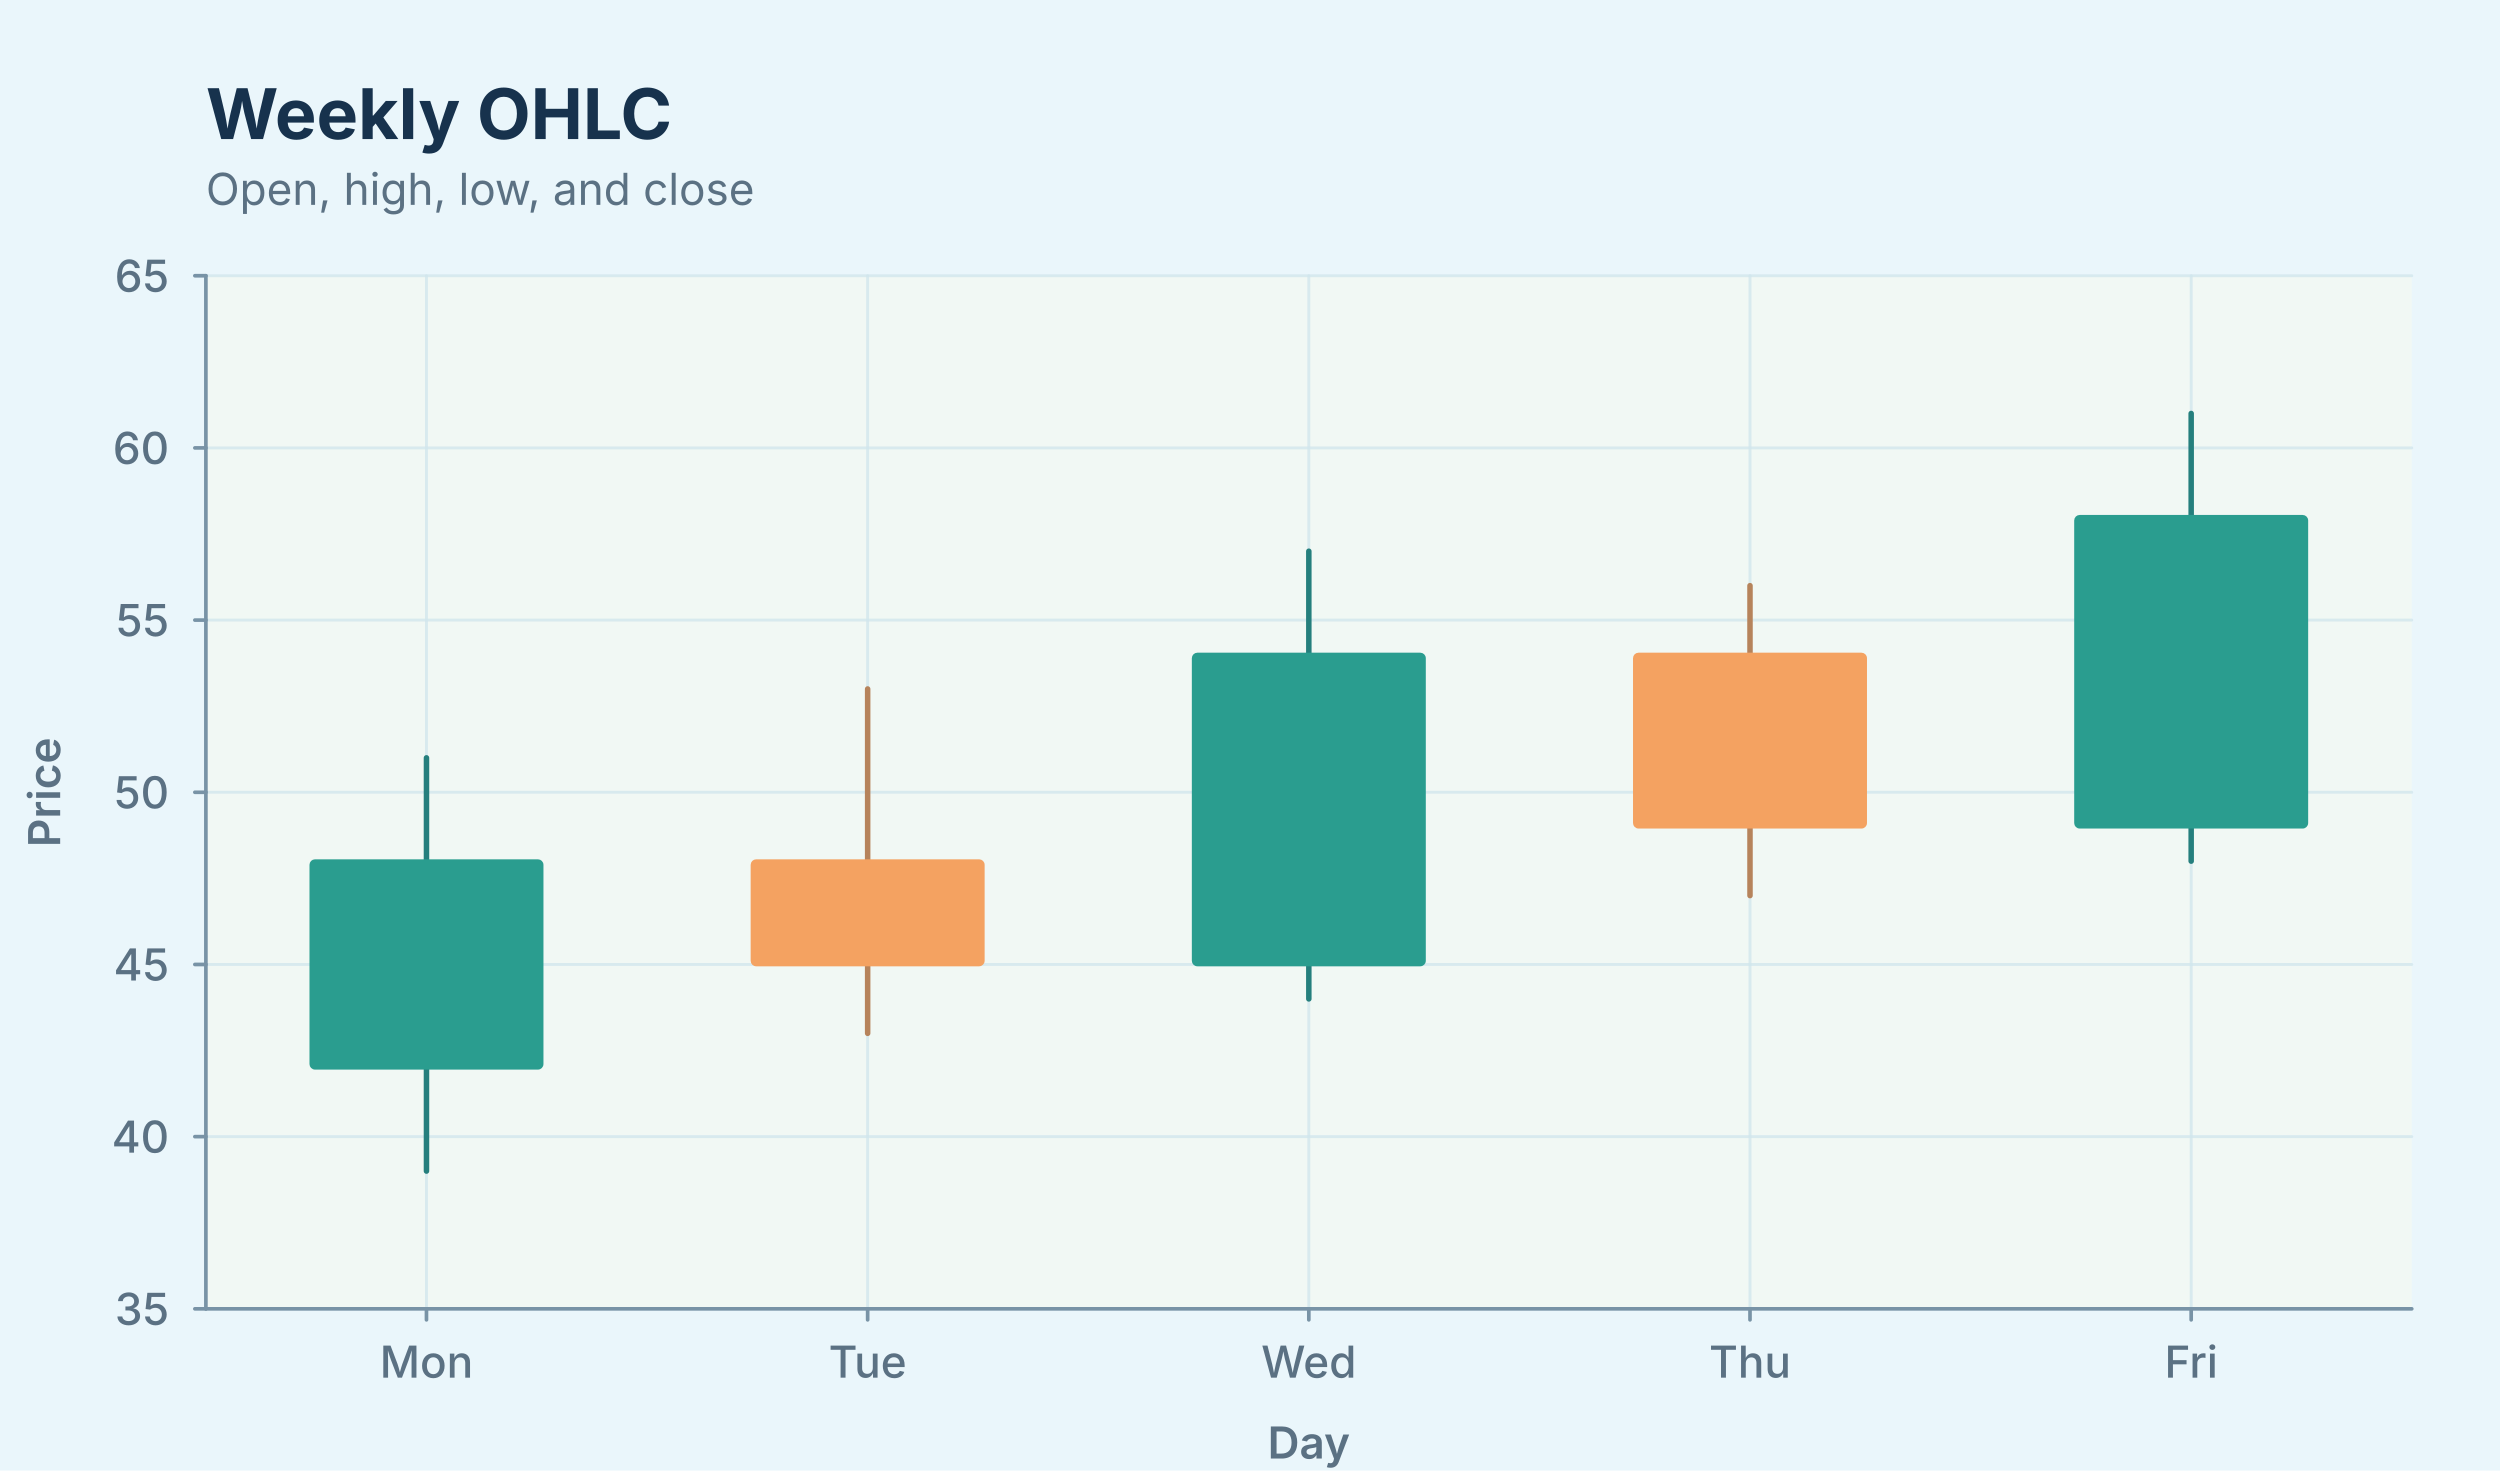
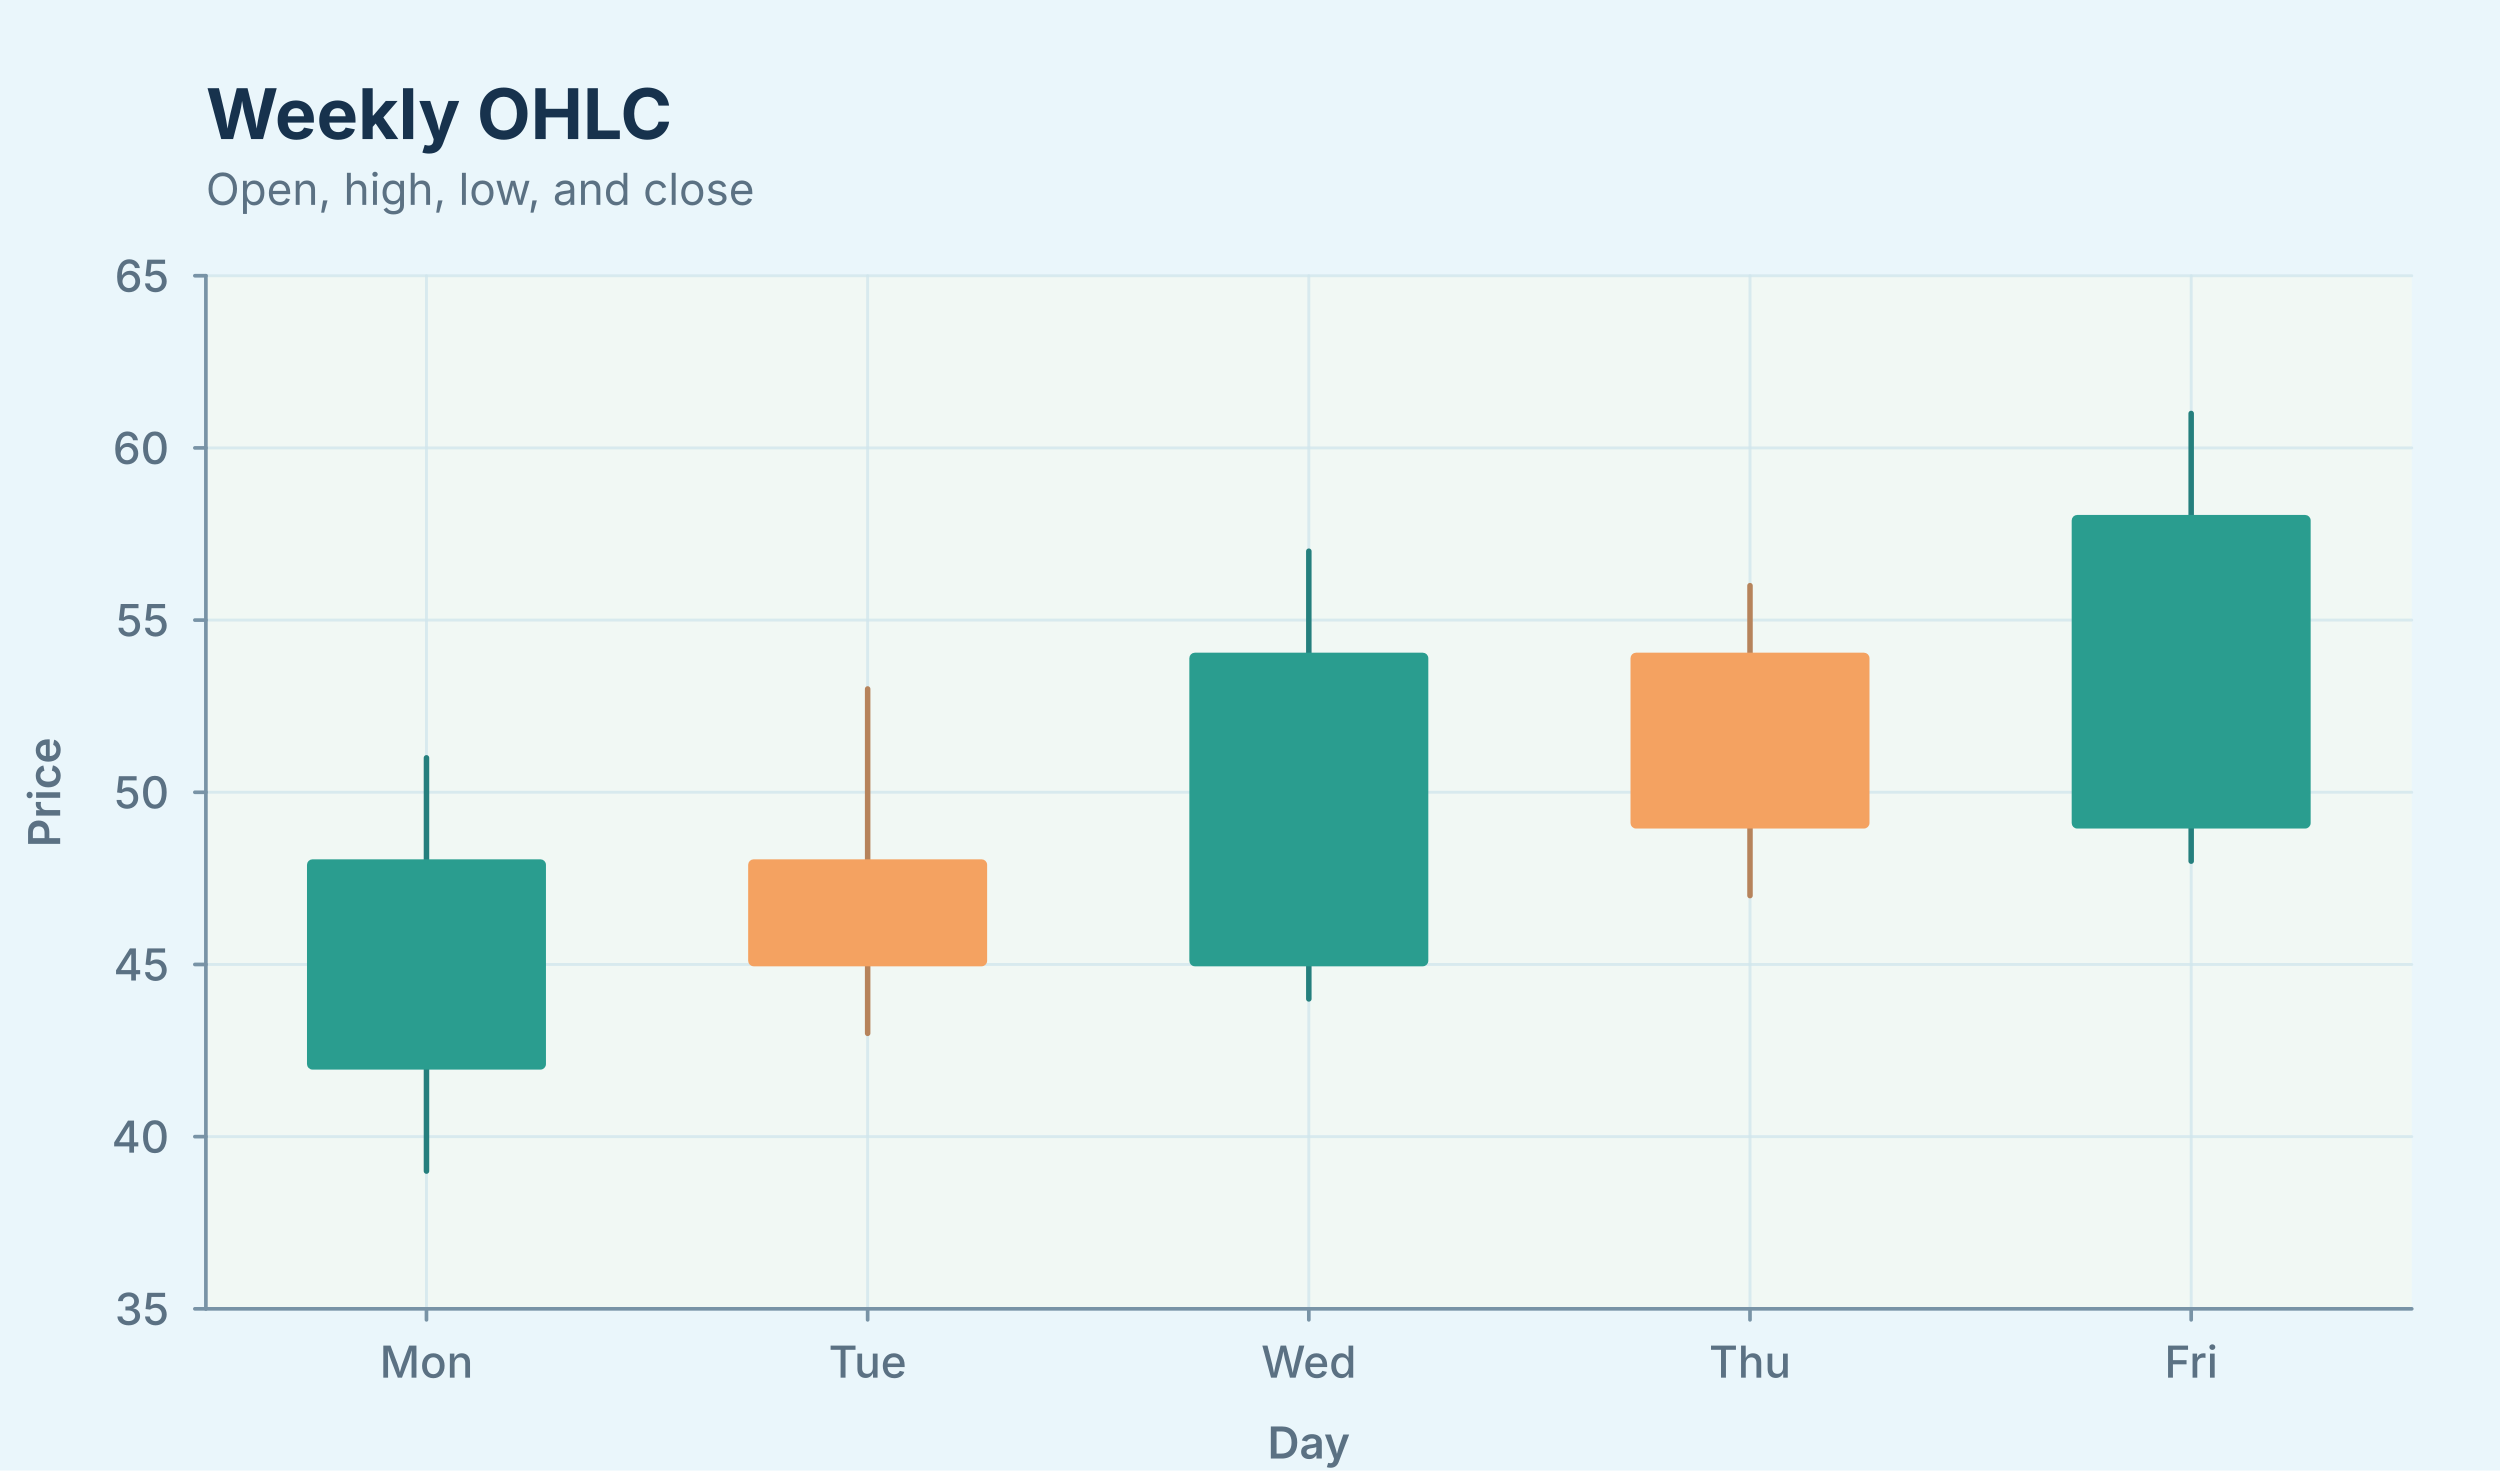
<svg xmlns="http://www.w3.org/2000/svg" width="680" height="400" viewBox="0 0 680 400" role="img" aria-labelledby="title description">
  <defs>
    <clipPath id="clip-1">
      <rect x="56" y="75" width="600" height="281" />
    </clipPath>
  </defs>
  <rect width="100%" height="100%" fill="#eaf6fb" />
  <g data-scene-node="scene:root">
    <rect data-scene-node="chart:panel" x="56" y="75" width="600" height="281" rx="0" fill="#f1f8f4" />
    <line data-scene-node="axis-x:grid:0" opacity="0.75" x1="116" y1="75" x2="116" y2="356" fill="none" stroke="#d0e5ec" stroke-width="0.8" stroke-linecap="round" />
    <line data-scene-node="axis-x:grid:1" opacity="0.75" x1="236" y1="75" x2="236" y2="356" fill="none" stroke="#d0e5ec" stroke-width="0.8" stroke-linecap="round" />
    <line data-scene-node="axis-x:grid:2" opacity="0.75" x1="356" y1="75" x2="356" y2="356" fill="none" stroke="#d0e5ec" stroke-width="0.8" stroke-linecap="round" />
    <line data-scene-node="axis-x:grid:3" opacity="0.75" x1="476" y1="75" x2="476" y2="356" fill="none" stroke="#d0e5ec" stroke-width="0.8" stroke-linecap="round" />
    <line data-scene-node="axis-x:grid:4" opacity="0.75" x1="596" y1="75" x2="596" y2="356" fill="none" stroke="#d0e5ec" stroke-width="0.8" stroke-linecap="round" />
    <line data-scene-node="axis-y:grid:1" opacity="0.75" x1="56" y1="309.167" x2="656" y2="309.167" fill="none" stroke="#d0e5ec" stroke-width="0.8" stroke-linecap="round" />
    <line data-scene-node="axis-y:grid:2" opacity="0.75" x1="56" y1="262.333" x2="656" y2="262.333" fill="none" stroke="#d0e5ec" stroke-width="0.8" stroke-linecap="round" />
    <line data-scene-node="axis-y:grid:3" opacity="0.75" x1="56" y1="215.5" x2="656" y2="215.5" fill="none" stroke="#d0e5ec" stroke-width="0.8" stroke-linecap="round" />
    <line data-scene-node="axis-y:grid:4" opacity="0.75" x1="56" y1="168.667" x2="656" y2="168.667" fill="none" stroke="#d0e5ec" stroke-width="0.8" stroke-linecap="round" />
    <line data-scene-node="axis-y:grid:5" opacity="0.75" x1="56" y1="121.833" x2="656" y2="121.833" fill="none" stroke="#d0e5ec" stroke-width="0.8" stroke-linecap="round" />
    <line data-scene-node="axis-y:grid:6" opacity="0.75" x1="56" y1="75" x2="656" y2="75" fill="none" stroke="#d0e5ec" stroke-width="0.8" stroke-linecap="round" />
    <g data-scene-node="layer-0:group" clip-path="url(#clip-1)">
      <line data-scene-node="layer-0:wick:0" x1="116" y1="206.133" x2="116" y2="318.533" fill="none" stroke="#257f7d" stroke-width="1.5" stroke-linecap="round" />
      <line data-scene-node="layer-0:wick:1" x1="236" y1="187.4" x2="236" y2="281.067" fill="none" stroke="#b6835b" stroke-width="1.5" stroke-linecap="round" />
      <line data-scene-node="layer-0:wick:2" x1="356" y1="149.933" x2="356" y2="271.7" fill="none" stroke="#257f7d" stroke-width="1.5" stroke-linecap="round" />
      <line data-scene-node="layer-0:wick:3" x1="476" y1="159.3" x2="476" y2="243.6" fill="none" stroke="#b6835b" stroke-width="1.5" stroke-linecap="round" />
      <line data-scene-node="layer-0:wick:4" x1="596" y1="112.467" x2="596" y2="234.233" fill="none" stroke="#257f7d" stroke-width="1.5" stroke-linecap="round" />
-       <rect data-scene-node="layer-0:body:0" x="84.68" y="234.233" width="62.64" height="56.2" rx="1" fill="#2a9d8f" stroke="#2a9d8f" stroke-width="1" />
-       <rect data-scene-node="layer-0:body:1" x="204.68" y="234.233" width="62.64" height="28.1" rx="1" fill="#f4a261" stroke="#f4a261" stroke-width="1" />
-       <rect data-scene-node="layer-0:body:2" x="324.68" y="178.033" width="62.64" height="84.3" rx="1" fill="#2a9d8f" stroke="#2a9d8f" stroke-width="1" />
-       <rect data-scene-node="layer-0:body:3" x="444.68" y="178.033" width="62.64" height="46.833" rx="1" fill="#f4a261" stroke="#f4a261" stroke-width="1" />
-       <rect data-scene-node="layer-0:body:4" x="564.68" y="140.567" width="62.64" height="84.3" rx="1" fill="#2a9d8f" stroke="#2a9d8f" stroke-width="1" />
+       <rect data-scene-node="layer-0:body:0" x="84" y="234.233" width="64" height="56.2" rx="1" fill="#2a9d8f" stroke="#2a9d8f" stroke-width="1" />
+       <rect data-scene-node="layer-0:body:1" x="204" y="234.233" width="64" height="28.1" rx="1" fill="#f4a261" stroke="#f4a261" stroke-width="1" />
+       <rect data-scene-node="layer-0:body:2" x="324" y="178.033" width="64" height="84.3" rx="1" fill="#2a9d8f" stroke="#2a9d8f" stroke-width="1" />
+       <rect data-scene-node="layer-0:body:3" x="444" y="178.033" width="64" height="46.833" rx="1" fill="#f4a261" stroke="#f4a261" stroke-width="1" />
+       <rect data-scene-node="layer-0:body:4" x="564" y="140.567" width="64" height="84.3" rx="1" fill="#2a9d8f" stroke="#2a9d8f" stroke-width="1" />
    </g>
    <line data-scene-node="axis-x:line" x1="56" y1="356" x2="656" y2="356" fill="none" stroke="#7893a6" stroke-width="1" stroke-linecap="round" />
    <line data-scene-node="axis-x:tick:0" x1="116" y1="356" x2="116" y2="359" fill="none" stroke="#7893a6" stroke-width="1" stroke-linecap="round" />
    <line data-scene-node="axis-x:tick:1" x1="236" y1="356" x2="236" y2="359" fill="none" stroke="#7893a6" stroke-width="1" stroke-linecap="round" />
    <line data-scene-node="axis-x:tick:2" x1="356" y1="356" x2="356" y2="359" fill="none" stroke="#7893a6" stroke-width="1" stroke-linecap="round" />
    <line data-scene-node="axis-x:tick:3" x1="476" y1="356" x2="476" y2="359" fill="none" stroke="#7893a6" stroke-width="1" stroke-linecap="round" />
    <line data-scene-node="axis-x:tick:4" x1="596" y1="356" x2="596" y2="359" fill="none" stroke="#7893a6" stroke-width="1" stroke-linecap="round" />
    <line data-scene-node="axis-y:line" x1="56" y1="75" x2="56" y2="356" fill="none" stroke="#7893a6" stroke-width="1" stroke-linecap="round" />
    <line data-scene-node="axis-y:tick:0" x1="56" y1="356" x2="53" y2="356" fill="none" stroke="#7893a6" stroke-width="1" stroke-linecap="round" />
    <line data-scene-node="axis-y:tick:1" x1="56" y1="309.167" x2="53" y2="309.167" fill="none" stroke="#7893a6" stroke-width="1" stroke-linecap="round" />
    <line data-scene-node="axis-y:tick:2" x1="56" y1="262.333" x2="53" y2="262.333" fill="none" stroke="#7893a6" stroke-width="1" stroke-linecap="round" />
    <line data-scene-node="axis-y:tick:3" x1="56" y1="215.5" x2="53" y2="215.5" fill="none" stroke="#7893a6" stroke-width="1" stroke-linecap="round" />
    <line data-scene-node="axis-y:tick:4" x1="56" y1="168.667" x2="53" y2="168.667" fill="none" stroke="#7893a6" stroke-width="1" stroke-linecap="round" />
    <line data-scene-node="axis-y:tick:5" x1="56" y1="121.833" x2="53" y2="121.833" fill="none" stroke="#7893a6" stroke-width="1" stroke-linecap="round" />
    <line data-scene-node="axis-y:tick:6" x1="56" y1="75" x2="53" y2="75" fill="none" stroke="#7893a6" stroke-width="1" stroke-linecap="round" />
    <text data-scene-node="axis-x:label:0" x="116" y="366" fill="#5b7183" font-family="Inter, ui-sans-serif, system-ui, -apple-system, BlinkMacSystemFont, &quot;Segoe UI&quot;, sans-serif" font-size="12" font-weight="500" text-anchor="middle" dominant-baseline="text-before-edge">Mon</text>
    <text data-scene-node="axis-x:label:1" x="236" y="366" fill="#5b7183" font-family="Inter, ui-sans-serif, system-ui, -apple-system, BlinkMacSystemFont, &quot;Segoe UI&quot;, sans-serif" font-size="12" font-weight="500" text-anchor="middle" dominant-baseline="text-before-edge">Tue</text>
    <text data-scene-node="axis-x:label:2" x="356" y="366" fill="#5b7183" font-family="Inter, ui-sans-serif, system-ui, -apple-system, BlinkMacSystemFont, &quot;Segoe UI&quot;, sans-serif" font-size="12" font-weight="500" text-anchor="middle" dominant-baseline="text-before-edge">Wed</text>
    <text data-scene-node="axis-x:label:3" x="476" y="366" fill="#5b7183" font-family="Inter, ui-sans-serif, system-ui, -apple-system, BlinkMacSystemFont, &quot;Segoe UI&quot;, sans-serif" font-size="12" font-weight="500" text-anchor="middle" dominant-baseline="text-before-edge">Thu</text>
    <text data-scene-node="axis-x:label:4" x="596" y="366" fill="#5b7183" font-family="Inter, ui-sans-serif, system-ui, -apple-system, BlinkMacSystemFont, &quot;Segoe UI&quot;, sans-serif" font-size="12" font-weight="500" text-anchor="middle" dominant-baseline="text-before-edge">Fri</text>
    <text data-scene-node="axis-x:title" x="356" y="388" fill="#5b7183" font-family="Inter, ui-sans-serif, system-ui, -apple-system, BlinkMacSystemFont, &quot;Segoe UI&quot;, sans-serif" font-size="12" font-weight="600" text-anchor="middle" dominant-baseline="text-before-edge">Day</text>
    <text data-scene-node="axis-y:label:0" x="46" y="356" fill="#5b7183" font-family="Inter, ui-sans-serif, system-ui, -apple-system, BlinkMacSystemFont, &quot;Segoe UI&quot;, sans-serif" font-size="12" font-weight="500" text-anchor="end" dominant-baseline="central">35</text>
    <text data-scene-node="axis-y:label:1" x="46" y="309.167" fill="#5b7183" font-family="Inter, ui-sans-serif, system-ui, -apple-system, BlinkMacSystemFont, &quot;Segoe UI&quot;, sans-serif" font-size="12" font-weight="500" text-anchor="end" dominant-baseline="central">40</text>
    <text data-scene-node="axis-y:label:2" x="46" y="262.333" fill="#5b7183" font-family="Inter, ui-sans-serif, system-ui, -apple-system, BlinkMacSystemFont, &quot;Segoe UI&quot;, sans-serif" font-size="12" font-weight="500" text-anchor="end" dominant-baseline="central">45</text>
    <text data-scene-node="axis-y:label:3" x="46" y="215.5" fill="#5b7183" font-family="Inter, ui-sans-serif, system-ui, -apple-system, BlinkMacSystemFont, &quot;Segoe UI&quot;, sans-serif" font-size="12" font-weight="500" text-anchor="end" dominant-baseline="central">50</text>
    <text data-scene-node="axis-y:label:4" x="46" y="168.667" fill="#5b7183" font-family="Inter, ui-sans-serif, system-ui, -apple-system, BlinkMacSystemFont, &quot;Segoe UI&quot;, sans-serif" font-size="12" font-weight="500" text-anchor="end" dominant-baseline="central">55</text>
    <text data-scene-node="axis-y:label:5" x="46" y="121.833" fill="#5b7183" font-family="Inter, ui-sans-serif, system-ui, -apple-system, BlinkMacSystemFont, &quot;Segoe UI&quot;, sans-serif" font-size="12" font-weight="500" text-anchor="end" dominant-baseline="central">60</text>
    <text data-scene-node="axis-y:label:6" x="46" y="75" fill="#5b7183" font-family="Inter, ui-sans-serif, system-ui, -apple-system, BlinkMacSystemFont, &quot;Segoe UI&quot;, sans-serif" font-size="12" font-weight="500" text-anchor="end" dominant-baseline="central">65</text>
    <text data-scene-node="axis-y:title" x="12" y="215.5" fill="#5b7183" font-family="Inter, ui-sans-serif, system-ui, -apple-system, BlinkMacSystemFont, &quot;Segoe UI&quot;, sans-serif" font-size="12" font-weight="600" text-anchor="middle" dominant-baseline="central" transform="rotate(-90 12 215.5)">Price</text>
    <text data-scene-node="chart:title" x="56" y="24" fill="#17324d" font-family="Inter, ui-sans-serif, system-ui, -apple-system, BlinkMacSystemFont, &quot;Segoe UI&quot;, sans-serif" font-size="19" font-weight="700" text-anchor="start" dominant-baseline="text-before-edge">Weekly OHLC</text>
    <text data-scene-node="chart:subtitle" x="56" y="47" fill="#5b7183" font-family="Inter, ui-sans-serif, system-ui, -apple-system, BlinkMacSystemFont, &quot;Segoe UI&quot;, sans-serif" font-size="12" font-weight="400" text-anchor="start" dominant-baseline="text-before-edge">Open, high, low, and close</text>
  </g>
</svg>
